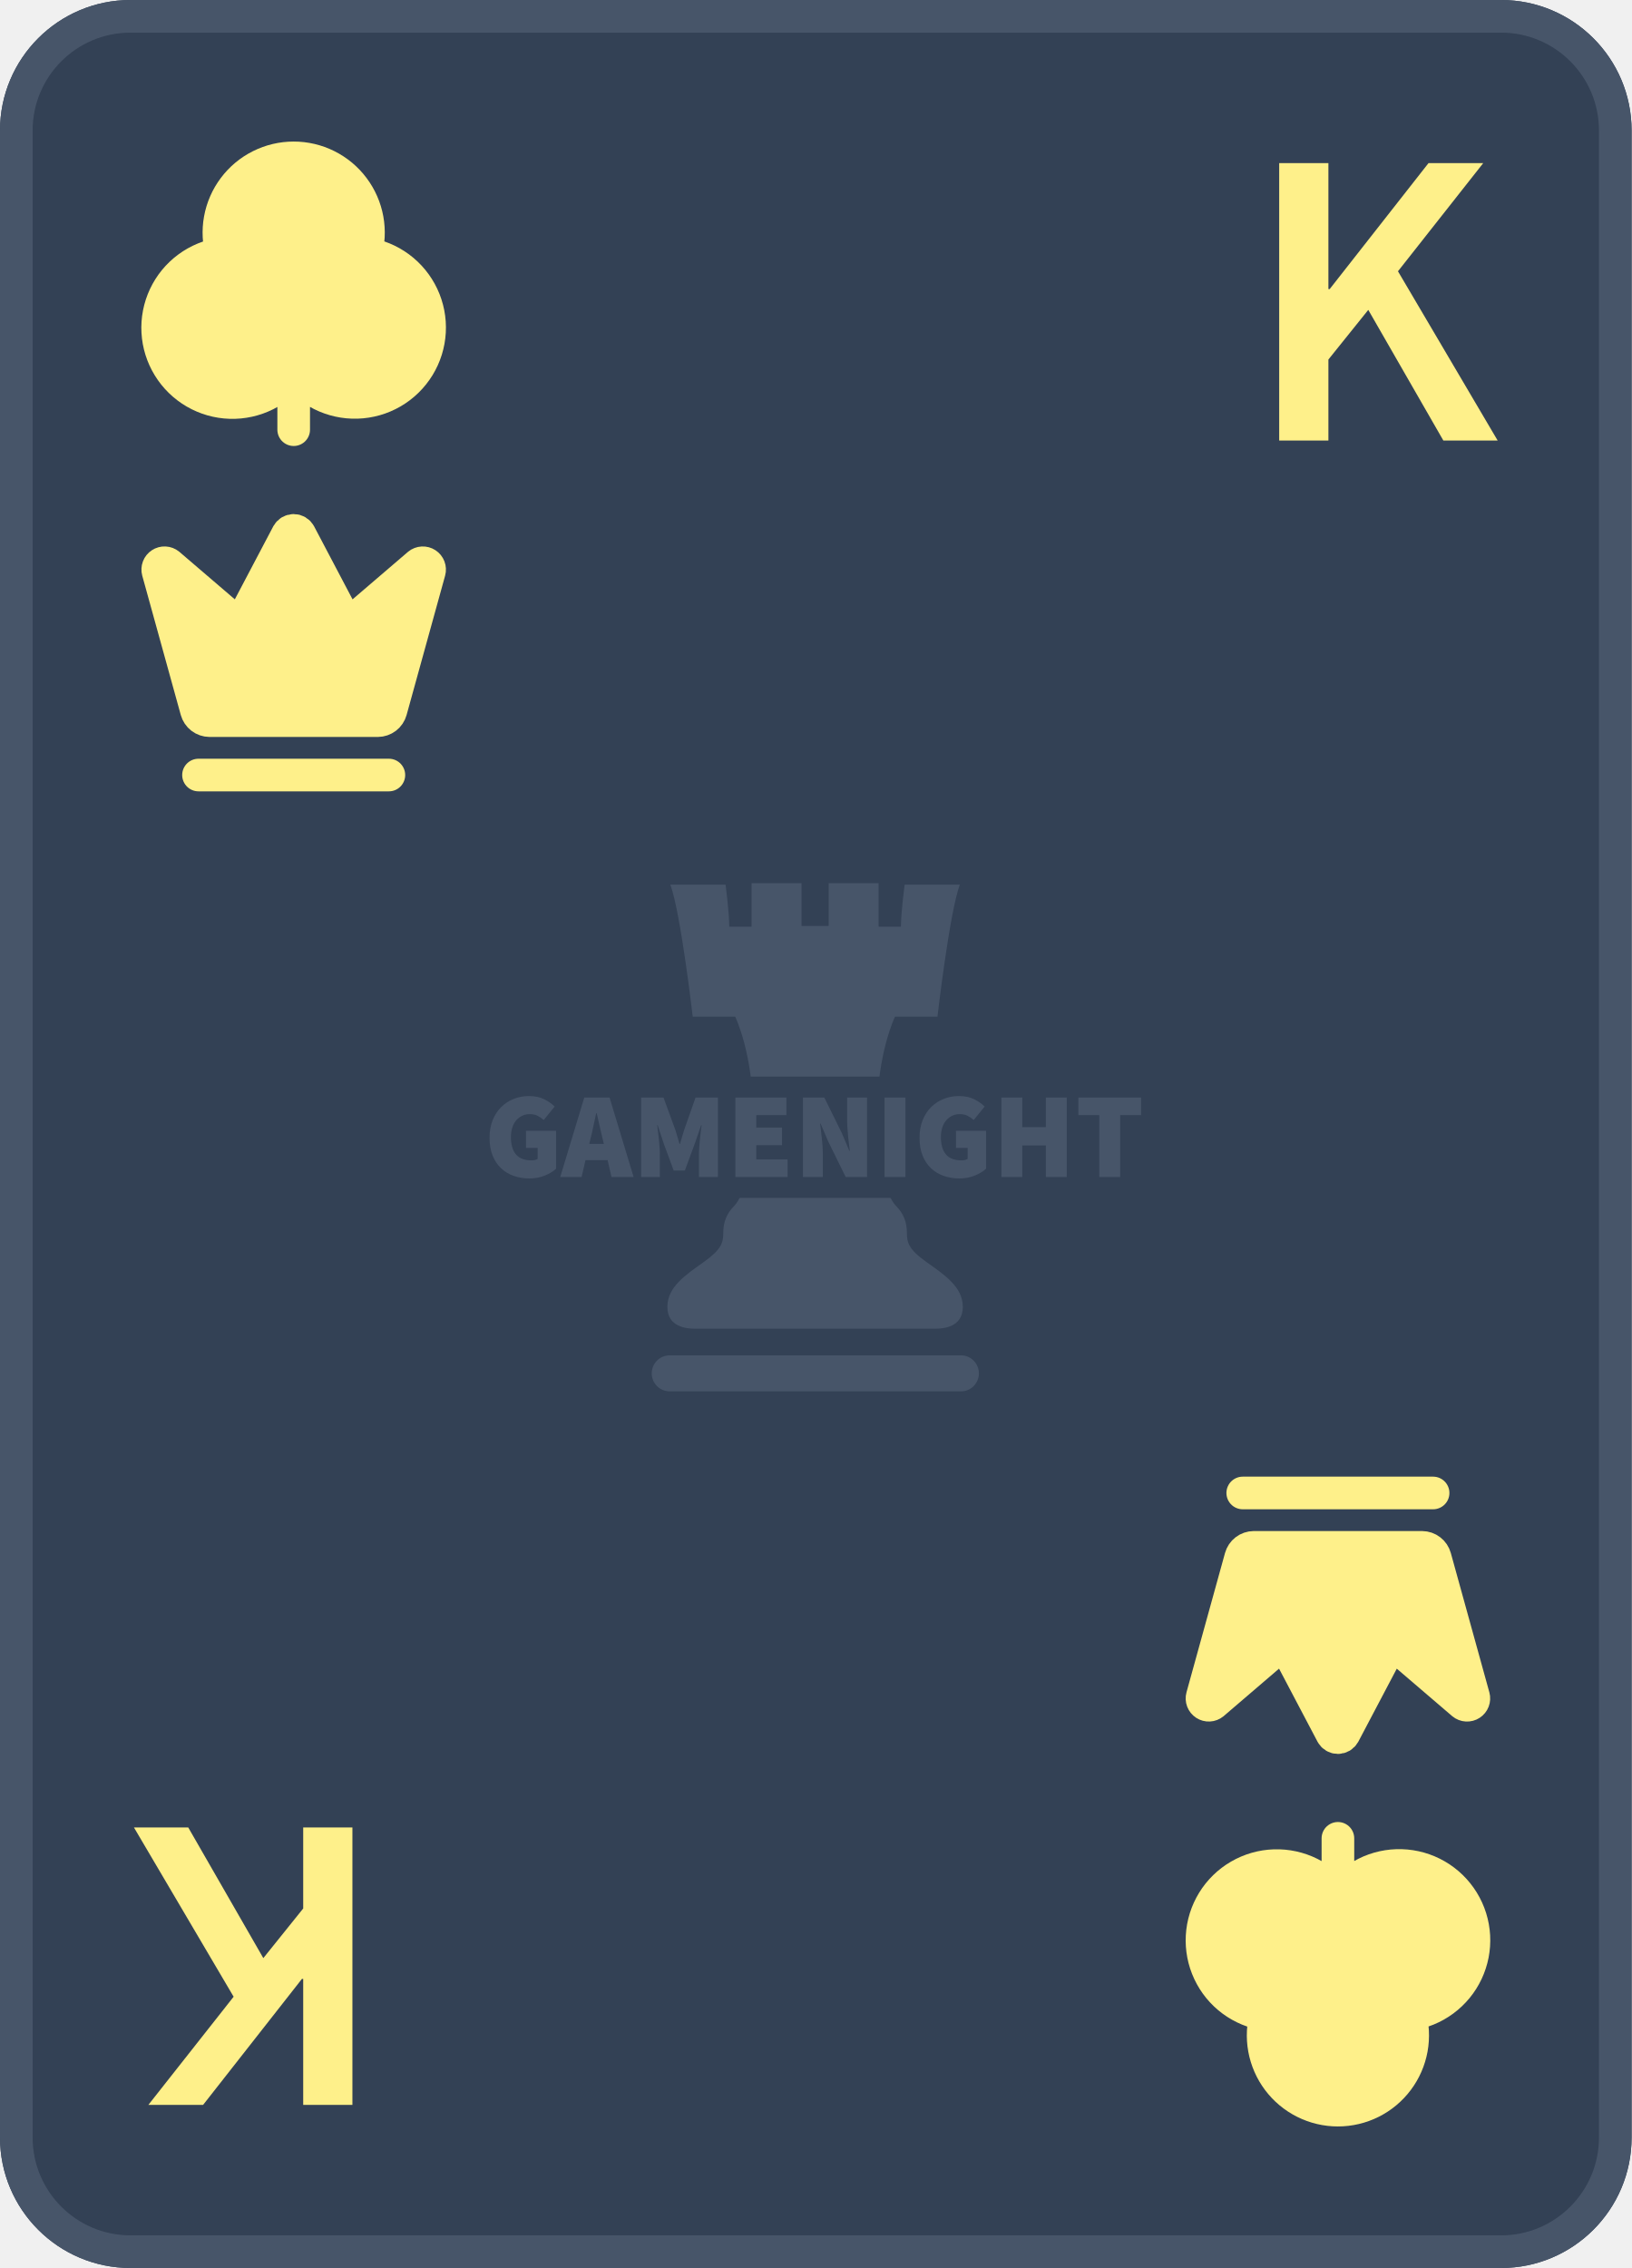
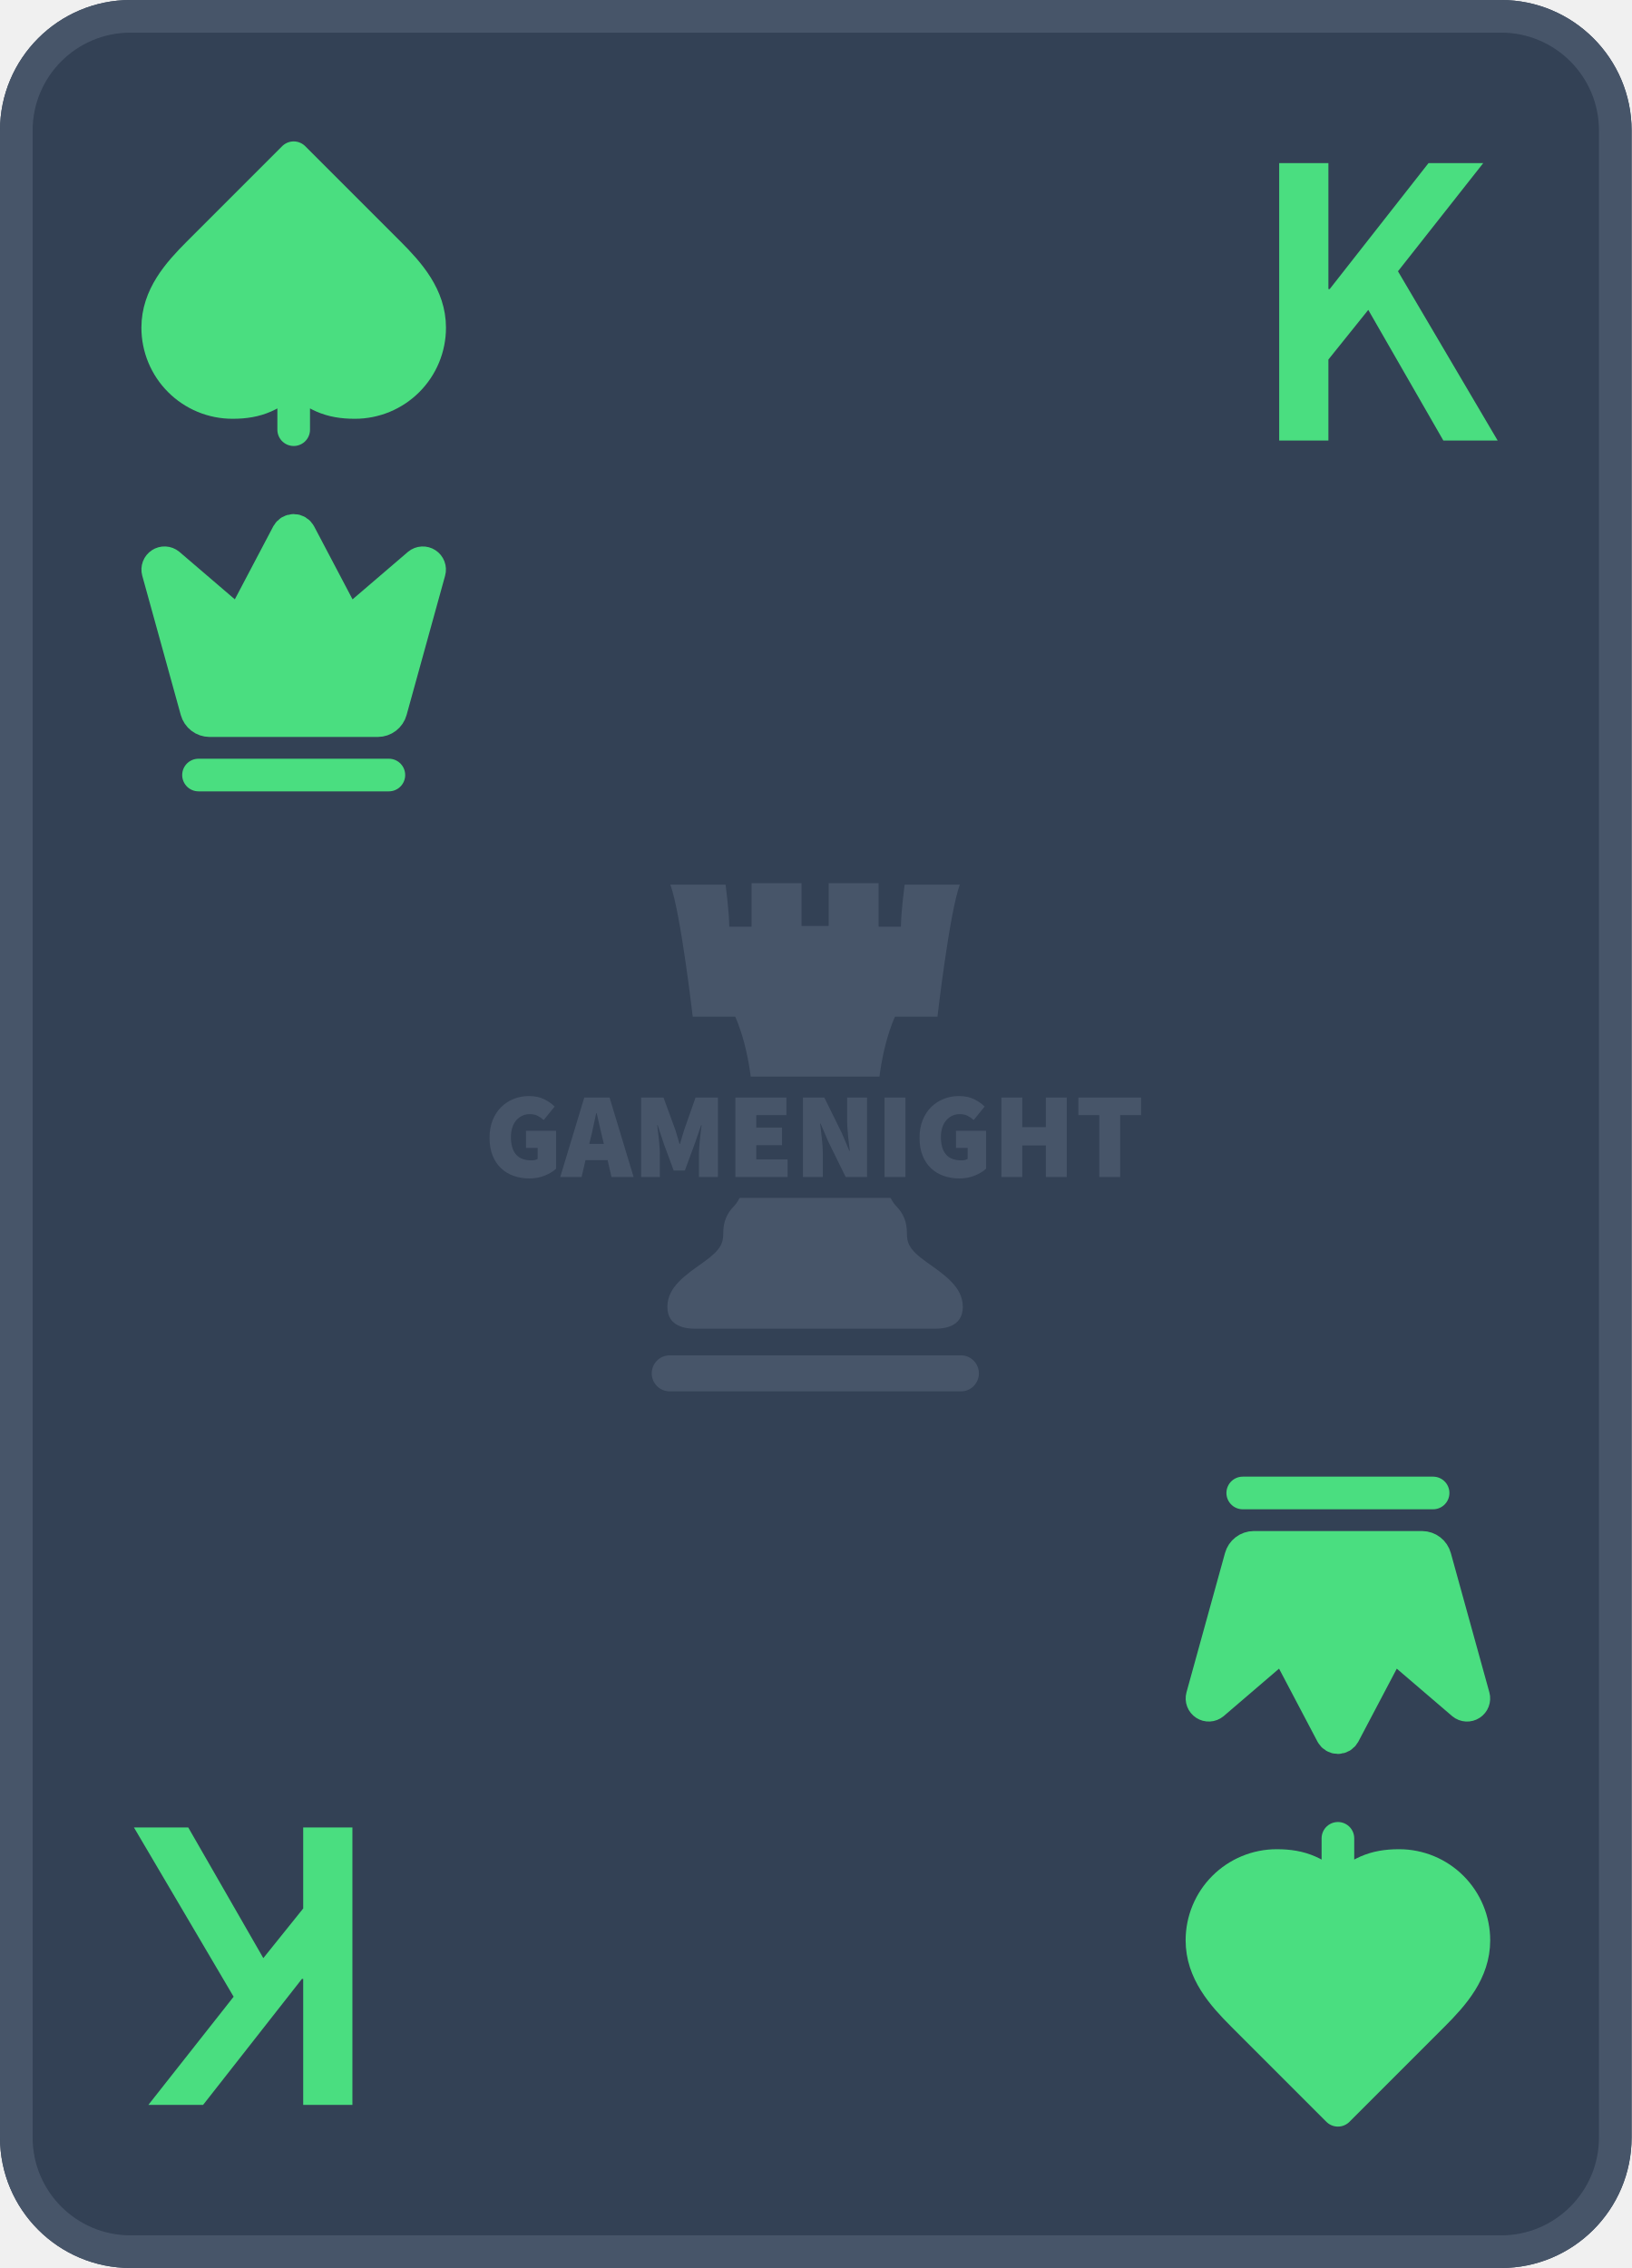
<svg xmlns="http://www.w3.org/2000/svg" width="200" height="278" viewBox="0 0 200 278" fill="none">
-   <g clip-path="url(#clip0_139_7796)">
+   <g clip-path="url(#clip0_139_8372)">
    <rect width="200" height="278" rx="16" fill="#334155" />
-     <path d="M156.802 54V19.992H162.834V35.436H162.99L175.106 19.992H181.814L171.362 33.252L183.582 54H176.926L167.722 37.984L162.834 44.068V54H156.802Z" fill="#FEF08A" />
-     <path d="M27.2 31.083C26.802 29.717 26.727 28.277 26.981 26.877C27.236 25.477 27.813 24.155 28.667 23.017C29.52 21.878 30.628 20.954 31.901 20.318C33.173 19.681 34.577 19.35 36 19.35C37.423 19.35 38.827 19.681 40.099 20.318C41.372 20.954 42.48 21.878 43.333 23.017C44.187 24.155 44.764 25.477 45.019 26.877C45.273 28.277 45.199 29.717 44.8 31.083C46.303 31.299 47.73 31.886 48.95 32.789C50.171 33.693 51.148 34.886 51.793 36.261C52.439 37.636 52.733 39.149 52.648 40.666C52.564 42.182 52.104 43.654 51.31 44.949C50.516 46.243 49.413 47.321 48.099 48.084C46.786 48.846 45.304 49.271 43.786 49.319C42.268 49.367 40.761 49.037 39.402 48.359C38.043 47.681 36.874 46.675 36 45.433C35.128 46.679 33.96 47.688 32.601 48.369C31.242 49.051 29.735 49.384 28.215 49.338C26.695 49.292 25.211 48.869 23.896 48.107C22.58 47.344 21.475 46.267 20.68 44.971C19.884 43.676 19.423 42.203 19.339 40.685C19.254 39.167 19.549 37.651 20.195 36.276C20.842 34.9 21.821 33.706 23.044 32.803C24.267 31.899 25.695 31.314 27.2 31.1V31.083Z" fill="#FEF08A" />
-     <path d="M36 45.433V52.667V45.433Z" fill="#FEF08A" />
-     <path d="M36 45.433C36.874 46.675 38.043 47.681 39.402 48.359C40.761 49.037 42.268 49.367 43.786 49.319C45.304 49.271 46.786 48.846 48.099 48.084C49.413 47.321 50.516 46.243 51.31 44.949C52.104 43.654 52.564 42.182 52.648 40.666C52.733 39.149 52.439 37.636 51.793 36.261C51.148 34.886 50.171 33.693 48.95 32.789C47.73 31.886 46.303 31.299 44.8 31.083C45.199 29.717 45.273 28.277 45.019 26.877C44.764 25.477 44.187 24.155 43.333 23.017C42.48 21.878 41.372 20.954 40.099 20.318C38.827 19.681 37.423 19.35 36 19.35C34.577 19.35 33.173 19.681 31.901 20.318C30.628 20.954 29.52 21.878 28.667 23.017C27.813 24.155 27.236 25.477 26.981 26.877C26.727 28.277 26.802 29.717 27.2 31.083V31.1C25.695 31.314 24.267 31.899 23.044 32.803C21.821 33.706 20.842 34.9 20.195 36.276C19.549 37.651 19.254 39.167 19.339 40.685C19.423 42.203 19.884 43.676 20.68 44.971C21.475 46.267 22.58 47.344 23.896 48.107C25.211 48.869 26.695 49.292 28.215 49.338C29.735 49.384 31.242 49.051 32.601 48.369C33.96 47.688 35.128 46.679 36 45.433ZM36 45.433V52.667" stroke="#FEF08A" stroke-width="4" stroke-linecap="round" stroke-linejoin="round" />
-     <path d="M36.73 65.443C36.658 65.313 36.552 65.204 36.424 65.128C36.296 65.052 36.149 65.012 36 65.012C35.851 65.012 35.704 65.052 35.576 65.128C35.448 65.204 35.342 65.313 35.27 65.443L30.35 74.783C30.233 75 30.069 75.187 29.87 75.333C29.672 75.478 29.444 75.578 29.202 75.625C28.961 75.672 28.712 75.664 28.473 75.604C28.235 75.543 28.013 75.43 27.823 75.273L20.695 69.167C20.558 69.055 20.39 68.99 20.213 68.981C20.037 68.972 19.863 69.018 19.715 69.115C19.567 69.211 19.453 69.351 19.391 69.516C19.328 69.681 19.319 69.862 19.365 70.032L24.088 87.108C24.185 87.458 24.392 87.766 24.68 87.987C24.968 88.208 25.319 88.329 25.682 88.332H46.317C46.679 88.329 47.032 88.208 47.319 87.988C47.607 87.767 47.815 87.458 47.912 87.108L52.633 70.033C52.68 69.863 52.671 69.683 52.608 69.518C52.545 69.353 52.431 69.212 52.283 69.116C52.136 69.02 51.961 68.973 51.785 68.983C51.609 68.992 51.44 69.057 51.303 69.168L44.177 75.275C43.987 75.432 43.765 75.545 43.526 75.605C43.288 75.666 43.039 75.673 42.798 75.626C42.556 75.58 42.328 75.48 42.13 75.334C41.931 75.189 41.767 75.001 41.65 74.785L36.73 65.443Z" fill="#FEF08A" />
-     <path d="M47.667 95H24.333H47.667Z" fill="#FEF08A" />
-     <path d="M47.667 95H24.333M36.73 65.443C36.658 65.313 36.552 65.204 36.424 65.128C36.296 65.052 36.149 65.012 36 65.012C35.851 65.012 35.704 65.052 35.576 65.128C35.448 65.204 35.342 65.313 35.27 65.443L30.35 74.783C30.233 75 30.069 75.187 29.87 75.333C29.672 75.478 29.444 75.578 29.202 75.625C28.961 75.672 28.712 75.664 28.473 75.604C28.235 75.543 28.013 75.43 27.823 75.273L20.695 69.167C20.558 69.055 20.39 68.99 20.213 68.981C20.037 68.972 19.863 69.018 19.715 69.115C19.567 69.211 19.453 69.351 19.391 69.516C19.328 69.681 19.319 69.862 19.365 70.032L24.088 87.108C24.185 87.458 24.392 87.766 24.68 87.987C24.968 88.208 25.319 88.329 25.682 88.332H46.317C46.679 88.329 47.032 88.208 47.319 87.988C47.607 87.767 47.815 87.458 47.912 87.108L52.633 70.033C52.68 69.863 52.671 69.683 52.608 69.518C52.545 69.353 52.431 69.212 52.283 69.116C52.136 69.02 51.961 68.973 51.785 68.983C51.609 68.992 51.44 69.057 51.303 69.168L44.177 75.275C43.987 75.432 43.765 75.545 43.526 75.605C43.288 75.666 43.039 75.673 42.798 75.626C42.556 75.58 42.328 75.48 42.13 75.334C41.931 75.189 41.767 75.001 41.65 74.785L36.73 65.443Z" stroke="#FEF08A" stroke-width="4" stroke-linecap="round" stroke-linejoin="round" />
-     <path d="M43.198 224V258.008H37.166V242.564H37.01L24.894 258.008H18.186L28.638 244.748L16.418 224H23.074L32.278 240.016L37.166 233.932V224H43.198Z" fill="#FEF08A" />
-     <path d="M172.8 246.917C173.198 248.283 173.273 249.723 173.019 251.123C172.764 252.523 172.187 253.845 171.333 254.983C170.479 256.122 169.372 257.046 168.099 257.682C166.827 258.319 165.423 258.65 164 258.65C162.577 258.65 161.173 258.319 159.901 257.682C158.628 257.046 157.521 256.122 156.667 254.983C155.813 253.845 155.236 252.523 154.981 251.123C154.727 249.723 154.802 248.283 155.2 246.917C153.697 246.701 152.271 246.114 151.05 245.211C149.829 244.307 148.852 243.114 148.207 241.739C147.561 240.364 147.267 238.851 147.352 237.334C147.436 235.818 147.896 234.346 148.69 233.051C149.484 231.756 150.587 230.679 151.901 229.917C153.214 229.154 154.696 228.729 156.214 228.681C157.732 228.633 159.239 228.963 160.598 229.641C161.957 230.319 163.126 231.325 164 232.567C164.872 231.321 166.04 230.312 167.399 229.631C168.758 228.949 170.265 228.616 171.785 228.662C173.305 228.708 174.789 229.131 176.104 229.893C177.42 230.656 178.525 231.733 179.321 233.029C180.116 234.324 180.577 235.797 180.661 237.315C180.746 238.833 180.451 240.349 179.805 241.724C179.158 243.1 178.179 244.294 176.956 245.197C175.733 246.101 174.305 246.686 172.8 246.9V246.917Z" fill="#FEF08A" />
-     <path d="M164 232.567V225.333V232.567Z" fill="#FEF08A" />
-     <path d="M164 232.567C163.126 231.325 161.957 230.319 160.598 229.641C159.239 228.963 157.732 228.633 156.214 228.681C154.696 228.729 153.214 229.154 151.901 229.917C150.587 230.679 149.484 231.756 148.69 233.051C147.896 234.346 147.436 235.818 147.352 237.334C147.267 238.851 147.561 240.364 148.207 241.739C148.852 243.114 149.829 244.307 151.05 245.211C152.271 246.114 153.697 246.701 155.2 246.917C154.802 248.283 154.727 249.723 154.981 251.123C155.236 252.523 155.813 253.845 156.667 254.983C157.521 256.122 158.628 257.046 159.901 257.682C161.173 258.319 162.577 258.65 164 258.65C165.423 258.65 166.827 258.319 168.099 257.682C169.372 257.046 170.479 256.122 171.333 254.983C172.187 253.845 172.764 252.523 173.019 251.123C173.273 249.723 173.198 248.283 172.8 246.917V246.9C174.305 246.686 175.733 246.101 176.956 245.197C178.179 244.294 179.158 243.1 179.805 241.724C180.451 240.349 180.746 238.833 180.661 237.315C180.577 235.797 180.116 234.324 179.321 233.029C178.525 231.733 177.42 230.656 176.104 229.893C174.789 229.131 173.305 228.708 171.785 228.662C170.265 228.616 168.758 228.949 167.399 229.631C166.04 230.312 164.872 231.321 164 232.567ZM164 232.567V225.333" stroke="#FEF08A" stroke-width="4" stroke-linecap="round" stroke-linejoin="round" />
-     <path d="M163.27 212.557C163.342 212.687 163.448 212.796 163.576 212.872C163.704 212.948 163.851 212.988 164 212.988C164.149 212.988 164.296 212.948 164.424 212.872C164.552 212.796 164.658 212.687 164.73 212.557L169.65 203.217C169.767 203 169.931 202.813 170.13 202.667C170.328 202.522 170.556 202.422 170.798 202.375C171.039 202.328 171.288 202.336 171.527 202.396C171.765 202.457 171.987 202.57 172.177 202.727L179.305 208.833C179.442 208.945 179.61 209.01 179.787 209.019C179.963 209.028 180.137 208.982 180.285 208.885C180.433 208.789 180.547 208.649 180.609 208.484C180.672 208.319 180.681 208.139 180.635 207.968L175.912 190.892C175.815 190.542 175.608 190.234 175.32 190.013C175.033 189.792 174.681 189.671 174.318 189.668H153.683C153.321 189.671 152.969 189.792 152.681 190.012C152.393 190.233 152.185 190.542 152.088 190.892L147.367 207.967C147.32 208.137 147.329 208.317 147.392 208.482C147.455 208.647 147.569 208.788 147.717 208.884C147.864 208.98 148.039 209.027 148.215 209.017C148.391 209.008 148.56 208.943 148.697 208.832L155.823 202.725C156.013 202.568 156.235 202.455 156.473 202.395C156.712 202.334 156.961 202.327 157.202 202.374C157.444 202.42 157.672 202.52 157.871 202.666C158.069 202.811 158.233 202.999 158.35 203.215L163.27 212.557Z" fill="#FEF08A" />
-     <path d="M152.333 183H175.667H152.333Z" fill="#FEF08A" />
-     <path d="M152.333 183H175.667M163.27 212.557C163.342 212.687 163.448 212.796 163.576 212.872C163.704 212.948 163.851 212.988 164 212.988C164.149 212.988 164.296 212.948 164.424 212.872C164.552 212.796 164.658 212.687 164.73 212.557L169.65 203.217C169.767 203 169.931 202.813 170.13 202.667C170.328 202.522 170.556 202.422 170.798 202.375C171.039 202.328 171.288 202.336 171.527 202.396C171.765 202.457 171.987 202.57 172.177 202.727L179.305 208.833C179.442 208.945 179.61 209.01 179.787 209.019C179.963 209.028 180.137 208.982 180.285 208.885C180.433 208.789 180.547 208.649 180.609 208.484C180.672 208.319 180.681 208.139 180.635 207.968L175.912 190.892C175.815 190.542 175.608 190.234 175.32 190.013C175.033 189.792 174.681 189.671 174.318 189.668H153.683C153.321 189.671 152.969 189.792 152.681 190.012C152.393 190.233 152.185 190.542 152.088 190.892L147.367 207.967C147.32 208.137 147.329 208.317 147.392 208.482C147.455 208.647 147.569 208.788 147.717 208.884C147.864 208.98 148.039 209.027 148.215 209.017C148.391 209.008 148.56 208.943 148.697 208.832L155.823 202.725C156.013 202.568 156.235 202.455 156.473 202.395C156.712 202.334 156.961 202.327 157.202 202.374C157.444 202.42 157.672 202.52 157.871 202.666C158.069 202.811 158.233 202.999 158.35 203.215L163.27 212.557Z" stroke="#FEF08A" stroke-width="4" stroke-linecap="round" stroke-linejoin="round" />
-     <g clip-path="url(#clip1_139_7796)">
-       <g clip-path="url(#clip2_139_7796)">
-         <g clip-path="url(#clip3_139_7796)">
-           <g clip-path="url(#clip4_139_7796)">
-             <g clip-path="url(#clip5_139_7796)">
-               <g clip-path="url(#clip6_139_7796)">
-                 <g clip-path="url(#clip7_139_7796)">
-                   <g clip-path="url(#clip8_139_7796)">
-                     <g clip-path="url(#clip9_139_7796)">
-                       <g clip-path="url(#clip10_139_7796)">
-                         <g clip-path="url(#clip11_139_7796)">
-                           <path d="M64.891 144.448C64.216 144.448 63.581 144.345 62.986 144.14C62.39 143.936 61.872 143.626 61.431 143.211C60.988 142.797 60.641 142.278 60.389 141.655C60.135 141.03 60.008 140.302 60.008 139.473C60.008 138.654 60.137 137.927 60.395 137.291C60.653 136.658 61.003 136.124 61.446 135.688C61.887 135.254 62.4 134.923 62.986 134.693C63.571 134.463 64.187 134.348 64.832 134.348C65.547 134.348 66.165 134.475 66.687 134.729C67.207 134.985 67.641 135.287 67.989 135.637L66.648 137.285C66.41 137.076 66.16 136.903 65.898 136.767C65.634 136.633 65.308 136.566 64.921 136.566C64.594 136.566 64.291 136.631 64.013 136.761C63.735 136.891 63.492 137.076 63.283 137.315C63.075 137.555 62.914 137.85 62.801 138.2C62.686 138.549 62.628 138.944 62.628 139.383C62.628 140.302 62.832 141.007 63.239 141.496C63.646 141.986 64.286 142.231 65.159 142.231C65.298 142.231 65.435 142.216 65.57 142.186C65.703 142.156 65.815 142.111 65.904 142.051V140.702H64.475V138.604H68.167V143.25C67.82 143.579 67.358 143.861 66.782 144.095C66.207 144.33 65.576 144.448 64.891 144.448ZM72.396 139.533L72.232 140.208H74.019L73.855 139.533C73.736 139.064 73.617 138.554 73.498 138.005C73.379 137.455 73.26 136.936 73.14 136.446H73.081C72.972 136.946 72.859 137.467 72.744 138.011C72.631 138.556 72.515 139.064 72.396 139.533ZM71.294 144.268H68.673L71.622 134.528H74.719L77.667 144.268H74.957L74.481 142.201H71.77L71.294 144.268ZM80.883 144.268H78.587V134.528H81.33L82.789 138.514C82.878 138.784 82.963 139.064 83.042 139.353C83.122 139.643 83.206 139.933 83.295 140.223H83.352C83.443 139.933 83.529 139.643 83.608 139.353C83.686 139.064 83.77 138.784 83.861 138.514L85.261 134.528H88.001V144.268H85.678V141.391C85.678 141.142 85.69 140.867 85.713 140.567C85.739 140.267 85.767 139.96 85.797 139.644C85.827 139.33 85.861 139.024 85.901 138.724C85.939 138.424 85.974 138.155 86.005 137.915H85.946L85.139 140.253L83.948 143.474H82.581L81.389 140.253L80.615 137.915H80.556C80.583 138.155 80.618 138.424 80.66 138.724C80.7 139.024 80.734 139.33 80.764 139.644C80.794 139.96 80.821 140.267 80.844 140.567C80.87 140.867 80.883 141.142 80.883 141.391V144.268ZM96.544 144.268H90.142V134.528H96.395V136.686H92.703V138.215H95.859V140.372H92.703V142.111H96.544V144.268ZM100.862 144.268H98.421V134.528H101.041L103.185 138.874L104.108 141.062H104.168C104.138 140.802 104.104 140.517 104.064 140.208C104.024 139.898 103.989 139.58 103.96 139.254C103.93 138.931 103.903 138.606 103.879 138.28C103.853 137.957 103.84 137.645 103.84 137.345V134.528H106.282V144.268H103.662L101.518 139.908L100.594 137.735H100.535C100.594 138.294 100.664 138.904 100.743 139.563C100.823 140.223 100.862 140.852 100.862 141.451V144.268ZM110.988 144.268H108.427V134.528H110.988V144.268ZM117.599 144.448C116.924 144.448 116.288 144.345 115.693 144.14C115.097 143.936 114.578 143.626 114.135 143.211C113.695 142.797 113.347 142.278 113.093 141.655C112.841 141.03 112.715 140.302 112.715 139.473C112.715 138.654 112.844 137.927 113.102 137.291C113.36 136.658 113.709 136.124 114.15 135.688C114.593 135.254 115.107 134.923 115.693 134.693C116.278 134.463 116.894 134.348 117.539 134.348C118.254 134.348 118.871 134.475 119.391 134.729C119.914 134.985 120.348 135.287 120.696 135.637L119.356 137.285C119.118 137.076 118.866 136.903 118.602 136.767C118.34 136.633 118.016 136.566 117.629 136.566C117.301 136.566 116.998 136.631 116.72 136.761C116.442 136.891 116.199 137.076 115.991 137.315C115.782 137.555 115.62 137.85 115.505 138.2C115.392 138.549 115.335 138.944 115.335 139.383C115.335 140.302 115.539 141.007 115.946 141.496C116.353 141.986 116.993 142.231 117.867 142.231C118.006 142.231 118.142 142.216 118.275 142.186C118.41 142.156 118.522 142.111 118.611 142.051V140.702H117.182V138.604H120.875V143.25C120.527 143.579 120.065 143.861 119.49 144.095C118.914 144.33 118.284 144.448 117.599 144.448ZM125.309 144.268H122.748V134.528H125.309V138.155H128.197V134.528H130.758V144.268H128.197V140.402H125.309V144.268ZM137.31 144.268H134.749V136.686H132.188V134.528H139.871V136.686H137.31V144.268Z" fill="#475569" />
+     <path d="M156.802 54V19.992H162.834V35.436H162.99L175.106 19.992H181.814L171.362 33.252L183.582 54H176.926L167.722 37.984L162.834 44.068V54H156.802Z" fill="#4ADE80" />
+     <path d="M47.667 31C50.167 33.5 52.667 36.333 52.667 40.167C52.667 41.37 52.43 42.562 51.969 43.675C51.508 44.787 50.833 45.797 49.982 46.648C48.263 48.368 45.931 49.333 43.5 49.333C40.5 49.333 38.5 48.5 36 46C33.5 48.5 31.5 49.333 28.5 49.333C27.296 49.333 26.104 49.096 24.992 48.636C23.88 48.175 22.869 47.5 22.018 46.648C21.167 45.797 20.492 44.787 20.031 43.675C19.57 42.562 19.333 41.37 19.333 40.167C19.333 36.333 21.833 33.5 24.333 31L36 19.333L47.667 31Z" fill="#4ADE80" />
+     <path d="M36 46V52.667V46Z" fill="#4ADE80" />
+     <path d="M36 46C38.5 48.5 40.5 49.333 43.5 49.333C45.931 49.333 48.263 48.368 49.982 46.648C50.833 45.797 51.508 44.787 51.969 43.675C52.43 42.562 52.667 41.37 52.667 40.167C52.667 36.333 50.167 33.5 47.667 31L36 19.333L24.333 31C21.833 33.5 19.333 36.333 19.333 40.167C19.333 41.37 19.57 42.562 20.031 43.675C20.492 44.787 21.167 45.797 22.018 46.648C22.869 47.5 23.88 48.175 24.992 48.636C26.104 49.096 27.296 49.333 28.5 49.333C31.5 49.333 33.5 48.5 36 46ZM36 46V52.667" stroke="#4ADE80" stroke-width="4" stroke-linecap="round" stroke-linejoin="round" />
+     <path d="M36.73 65.443C36.658 65.313 36.552 65.204 36.424 65.128C36.296 65.052 36.149 65.012 36 65.012C35.851 65.012 35.704 65.052 35.576 65.128C35.448 65.204 35.342 65.313 35.27 65.443L30.35 74.783C30.233 75 30.069 75.187 29.87 75.333C29.672 75.478 29.444 75.578 29.202 75.625C28.961 75.672 28.712 75.664 28.473 75.604C28.235 75.543 28.013 75.43 27.823 75.273L20.695 69.167C20.558 69.055 20.39 68.99 20.213 68.981C20.037 68.972 19.863 69.018 19.715 69.115C19.567 69.211 19.453 69.351 19.391 69.516C19.328 69.681 19.319 69.862 19.365 70.032L24.088 87.108C24.185 87.458 24.392 87.766 24.68 87.987C24.968 88.208 25.319 88.329 25.682 88.332H46.317C46.679 88.329 47.032 88.208 47.319 87.987C47.607 87.767 47.815 87.458 47.912 87.108L52.633 70.033C52.68 69.863 52.671 69.683 52.608 69.518C52.545 69.353 52.431 69.212 52.283 69.116C52.136 69.02 51.961 68.973 51.785 68.983C51.609 68.992 51.44 69.057 51.303 69.168L44.177 75.275C43.987 75.432 43.765 75.544 43.526 75.605C43.288 75.666 43.039 75.673 42.798 75.626C42.556 75.58 42.328 75.48 42.13 75.334C41.931 75.189 41.767 75.001 41.65 74.785L36.73 65.443Z" fill="#4ADE80" />
+     <path d="M47.667 95H24.333H47.667Z" fill="#4ADE80" />
+     <path d="M47.667 95H24.333M36.73 65.443C36.658 65.313 36.552 65.204 36.424 65.128C36.296 65.052 36.149 65.012 36 65.012C35.851 65.012 35.704 65.052 35.576 65.128C35.448 65.204 35.342 65.313 35.27 65.443L30.35 74.783C30.233 75 30.069 75.187 29.87 75.333C29.672 75.478 29.444 75.578 29.202 75.625C28.961 75.672 28.712 75.664 28.473 75.604C28.235 75.543 28.013 75.43 27.823 75.273L20.695 69.167C20.558 69.055 20.39 68.99 20.213 68.981C20.037 68.972 19.863 69.018 19.715 69.115C19.567 69.211 19.453 69.351 19.391 69.516C19.328 69.681 19.319 69.862 19.365 70.032L24.088 87.108C24.185 87.458 24.392 87.766 24.68 87.987C24.968 88.208 25.319 88.329 25.682 88.332H46.317C46.679 88.329 47.032 88.208 47.319 87.987C47.607 87.767 47.815 87.458 47.912 87.108L52.633 70.033C52.68 69.863 52.671 69.683 52.608 69.518C52.545 69.353 52.431 69.212 52.283 69.116C52.136 69.02 51.961 68.973 51.785 68.983C51.609 68.992 51.44 69.057 51.303 69.168L44.177 75.275C43.987 75.432 43.765 75.544 43.526 75.605C43.288 75.666 43.039 75.673 42.798 75.626C42.556 75.58 42.328 75.48 42.13 75.334C41.931 75.189 41.767 75.001 41.65 74.785L36.73 65.443Z" stroke="#4ADE80" stroke-width="4" stroke-linecap="round" stroke-linejoin="round" />
+     <path d="M43.198 224V258.008H37.166V242.564H37.01L24.894 258.008H18.186L28.638 244.748L16.418 224H23.074L32.278 240.016L37.166 233.932V224H43.198Z" fill="#4ADE80" />
+     <path d="M152.333 247C149.833 244.5 147.333 241.667 147.333 237.833C147.333 236.63 147.57 235.438 148.031 234.325C148.492 233.213 149.167 232.203 150.018 231.352C151.737 229.632 154.069 228.667 156.5 228.667C159.5 228.667 161.5 229.5 164 232C166.5 229.5 168.5 228.667 171.5 228.667C172.704 228.667 173.896 228.904 175.008 229.364C176.12 229.825 177.131 230.5 177.982 231.352C178.833 232.203 179.508 233.213 179.969 234.325C180.43 235.438 180.667 236.63 180.667 237.833C180.667 241.667 178.167 244.5 175.667 247L164 258.667L152.333 247Z" fill="#4ADE80" />
+     <path d="M164 232V225.333V232Z" fill="#4ADE80" />
+     <path d="M164 232C161.5 229.5 159.5 228.667 156.5 228.667C154.069 228.667 151.737 229.632 150.018 231.352C149.167 232.203 148.492 233.213 148.031 234.325C147.57 235.438 147.333 236.63 147.333 237.833C147.333 241.667 149.833 244.5 152.333 247L164 258.667L175.667 247C178.167 244.5 180.667 241.667 180.667 237.833C180.667 236.63 180.43 235.438 179.969 234.325C179.508 233.213 178.833 232.203 177.982 231.352C177.131 230.5 176.12 229.825 175.008 229.364C173.896 228.904 172.704 228.667 171.5 228.667C168.5 228.667 166.5 229.5 164 232ZM164 232V225.333" stroke="#4ADE80" stroke-width="4" stroke-linecap="round" stroke-linejoin="round" />
+     <path d="M163.27 212.557C163.342 212.687 163.448 212.796 163.576 212.872C163.704 212.948 163.851 212.988 164 212.988C164.149 212.988 164.296 212.948 164.424 212.872C164.552 212.796 164.658 212.687 164.73 212.557L169.65 203.217C169.767 203 169.931 202.813 170.13 202.667C170.328 202.522 170.556 202.422 170.798 202.375C171.039 202.328 171.288 202.336 171.527 202.396C171.765 202.457 171.987 202.57 172.177 202.727L179.305 208.833C179.442 208.945 179.61 209.01 179.787 209.019C179.963 209.028 180.137 208.982 180.285 208.885C180.433 208.789 180.547 208.649 180.609 208.484C180.672 208.319 180.681 208.139 180.635 207.968L175.912 190.892C175.815 190.542 175.608 190.234 175.32 190.013C175.033 189.792 174.681 189.671 174.318 189.668H153.683C153.321 189.671 152.969 189.792 152.681 190.013C152.393 190.233 152.185 190.542 152.088 190.892L147.367 207.967C147.32 208.137 147.329 208.317 147.392 208.482C147.455 208.647 147.569 208.788 147.717 208.884C147.864 208.98 148.039 209.027 148.215 209.017C148.391 209.008 148.56 208.943 148.697 208.832L155.823 202.725C156.013 202.568 156.235 202.455 156.473 202.395C156.712 202.334 156.961 202.327 157.202 202.374C157.444 202.42 157.672 202.52 157.871 202.666C158.069 202.811 158.233 202.999 158.35 203.215L163.27 212.557Z" fill="#4ADE80" />
+     <path d="M152.333 183H175.667H152.333Z" fill="#4ADE80" />
+     <path d="M152.333 183H175.667M163.27 212.557C163.342 212.687 163.448 212.796 163.576 212.872C163.704 212.948 163.851 212.988 164 212.988C164.149 212.988 164.296 212.948 164.424 212.872C164.552 212.796 164.658 212.687 164.73 212.557L169.65 203.217C169.767 203 169.931 202.813 170.13 202.667C170.328 202.522 170.556 202.422 170.798 202.375C171.039 202.328 171.288 202.336 171.527 202.396C171.765 202.457 171.987 202.57 172.177 202.727L179.305 208.833C179.442 208.945 179.61 209.01 179.787 209.019C179.963 209.028 180.137 208.982 180.285 208.885C180.433 208.789 180.547 208.649 180.609 208.484C180.672 208.319 180.681 208.139 180.635 207.968L175.912 190.892C175.815 190.542 175.608 190.234 175.32 190.013C175.033 189.792 174.681 189.671 174.318 189.668H153.683C153.321 189.671 152.969 189.792 152.681 190.013C152.393 190.233 152.185 190.542 152.088 190.892L147.367 207.967C147.32 208.137 147.329 208.317 147.392 208.482C147.455 208.647 147.569 208.788 147.717 208.884C147.864 208.98 148.039 209.027 148.215 209.017C148.391 209.008 148.56 208.943 148.697 208.832L155.823 202.725C156.013 202.568 156.235 202.455 156.473 202.395C156.712 202.334 156.961 202.327 157.202 202.374C157.444 202.42 157.672 202.52 157.871 202.666C158.069 202.811 158.233 202.999 158.35 203.215L163.27 212.557Z" stroke="#4ADE80" stroke-width="4" stroke-linecap="round" stroke-linejoin="round" />
+     <g clip-path="url(#clip1_139_8372)">
+       <g clip-path="url(#clip2_139_8372)">
+         <g clip-path="url(#clip3_139_8372)">
+           <g clip-path="url(#clip4_139_8372)">
+             <g clip-path="url(#clip5_139_8372)">
+               <g clip-path="url(#clip6_139_8372)">
+                 <g clip-path="url(#clip7_139_8372)">
+                   <g clip-path="url(#clip8_139_8372)">
+                     <g clip-path="url(#clip9_139_8372)">
+                       <g clip-path="url(#clip10_139_8372)">
+                         <g clip-path="url(#clip11_139_8372)">
+                           <path d="M64.891 144.448C64.216 144.448 63.581 144.345 62.986 144.14C62.39 143.936 61.872 143.626 61.431 143.211C60.988 142.797 60.641 142.279 60.389 141.655C60.135 141.03 60.008 140.303 60.008 139.473C60.008 138.654 60.137 137.927 60.395 137.292C60.653 136.658 61.003 136.124 61.446 135.688C61.887 135.255 62.4 134.923 62.986 134.693C63.571 134.463 64.187 134.348 64.832 134.348C65.547 134.348 66.165 134.475 66.687 134.729C67.207 134.985 67.641 135.288 67.989 135.637L66.648 137.286C66.41 137.076 66.16 136.903 65.898 136.767C65.634 136.633 65.308 136.566 64.921 136.566C64.594 136.566 64.291 136.631 64.013 136.761C63.735 136.891 63.492 137.076 63.283 137.315C63.075 137.555 62.914 137.85 62.801 138.2C62.686 138.549 62.628 138.944 62.628 139.383C62.628 140.303 62.832 141.007 63.239 141.496C63.646 141.986 64.286 142.231 65.159 142.231C65.298 142.231 65.435 142.216 65.57 142.186C65.703 142.156 65.815 142.111 65.904 142.051V140.702H64.475V138.604H68.167V143.25C67.82 143.579 67.358 143.861 66.782 144.095C66.207 144.33 65.576 144.448 64.891 144.448ZM72.396 139.533L72.232 140.208H74.019L73.855 139.533C73.736 139.064 73.617 138.554 73.498 138.005C73.379 137.455 73.26 136.936 73.14 136.446H73.081C72.972 136.946 72.859 137.467 72.744 138.011C72.631 138.556 72.515 139.064 72.396 139.533ZM71.294 144.269H68.673L71.622 134.528H74.719L77.667 144.269H74.957L74.481 142.201H71.77L71.294 144.269ZM80.883 144.269H78.587V134.528H81.33L82.789 138.514C82.878 138.784 82.963 139.064 83.042 139.353C83.122 139.643 83.206 139.933 83.295 140.223H83.352C83.443 139.933 83.529 139.643 83.608 139.353C83.686 139.064 83.77 138.784 83.861 138.514L85.261 134.528H88.001V144.269H85.678V141.391C85.678 141.142 85.69 140.867 85.713 140.567C85.739 140.268 85.767 139.96 85.797 139.644C85.827 139.33 85.861 139.024 85.901 138.724C85.939 138.424 85.974 138.155 86.005 137.915H85.946L85.139 140.253L83.948 143.474H82.581L81.389 140.253L80.615 137.915H80.556C80.583 138.155 80.618 138.424 80.66 138.724C80.7 139.024 80.734 139.33 80.764 139.644C80.794 139.96 80.821 140.268 80.844 140.567C80.87 140.867 80.883 141.142 80.883 141.391V144.269ZM96.544 144.269H90.142V134.528H96.395V136.686H92.703V138.215H95.859V140.372H92.703V142.111H96.544V144.269ZM100.862 144.269H98.421V134.528H101.041L103.185 138.874L104.108 141.062H104.168C104.138 140.802 104.104 140.517 104.064 140.208C104.024 139.898 103.989 139.58 103.96 139.255C103.93 138.931 103.903 138.606 103.879 138.281C103.853 137.957 103.84 137.645 103.84 137.345V134.528H106.282V144.269H103.662L101.518 139.908L100.594 137.735H100.535C100.594 138.295 100.664 138.904 100.743 139.563C100.823 140.223 100.862 140.852 100.862 141.451V144.269ZM110.988 144.269H108.427V134.528H110.988V144.269ZM117.599 144.448C116.924 144.448 116.288 144.345 115.693 144.14C115.097 143.936 114.578 143.626 114.135 143.211C113.695 142.797 113.347 142.279 113.093 141.655C112.841 141.03 112.715 140.303 112.715 139.473C112.715 138.654 112.844 137.927 113.102 137.292C113.36 136.658 113.709 136.124 114.15 135.688C114.593 135.255 115.107 134.923 115.693 134.693C116.278 134.463 116.894 134.348 117.539 134.348C118.254 134.348 118.871 134.475 119.391 134.729C119.914 134.985 120.348 135.288 120.696 135.637L119.356 137.286C119.118 137.076 118.866 136.903 118.602 136.767C118.34 136.633 118.016 136.566 117.629 136.566C117.301 136.566 116.998 136.631 116.72 136.761C116.442 136.891 116.199 137.076 115.991 137.315C115.782 137.555 115.62 137.85 115.505 138.2C115.392 138.549 115.335 138.944 115.335 139.383C115.335 140.303 115.539 141.007 115.946 141.496C116.353 141.986 116.993 142.231 117.867 142.231C118.006 142.231 118.142 142.216 118.275 142.186C118.41 142.156 118.522 142.111 118.611 142.051V140.702H117.182V138.604H120.875V143.25C120.527 143.579 120.065 143.861 119.49 144.095C118.914 144.33 118.284 144.448 117.599 144.448ZM125.309 144.269H122.748V134.528H125.309V138.155H128.197V134.528H130.758V144.269H128.197V140.402H125.309V144.269ZM137.31 144.269H134.749V136.686H132.188V134.528H139.871V136.686H137.31V144.269Z" fill="#475569" />
                        </g>
                      </g>
                    </g>
                  </g>
                </g>
              </g>
            </g>
-             <mask id="mask0_139_7796" style="mask-type:luminance" maskUnits="userSpaceOnUse" x="50" y="101" width="103" height="80">
+             <mask id="mask0_139_8372" style="mask-type:luminance" maskUnits="userSpaceOnUse" x="50" y="101" width="103" height="80">
              <path d="M153 101H50V181H153V101Z" fill="white" />
              <path d="M143.868 131.964H56.011V146.833H143.868V131.964Z" fill="black" />
            </mask>
-             <g mask="url(#mask0_139_7796)">
-               <g clip-path="url(#clip12_139_7796)">
+             <g mask="url(#mask0_139_8372)">
+               <g clip-path="url(#clip12_139_8372)">
                <path d="M113.541 154.678C111.348 153.115 111.167 152.288 111.167 151.096C111.167 149.905 110.801 148.797 109.888 147.878C108.979 146.96 107.513 144.016 107.513 136.569C107.513 129.121 109.707 124.619 109.707 124.619H114.914C114.914 124.619 116.373 111.93 117.652 108.437H110.894C110.894 108.437 110.438 111.748 110.438 113.587H107.697V108.254H101.577V113.496H98.249V108.254H92.127V113.587H89.389C89.389 111.748 88.936 108.438 88.936 108.438H82.172C83.453 111.931 84.913 124.62 84.913 124.62H90.12C90.12 124.62 92.314 129.123 92.314 136.569C92.314 144.016 90.852 146.96 89.939 147.879C89.026 148.798 88.658 149.905 88.658 151.097C88.658 152.288 88.477 153.116 86.282 154.679C84.094 156.242 81.807 157.714 81.807 160.196C81.807 162.678 84.185 162.866 85.189 162.866H114.639C115.642 162.866 118.021 162.678 118.021 160.196C118.021 157.714 115.732 156.242 113.541 154.678Z" fill="#475569" />
                <path d="M82.082 170.543C81.501 170.543 80.943 170.312 80.532 169.899C80.121 169.486 79.889 168.926 79.888 168.341C79.888 167.755 80.119 167.194 80.531 166.78C80.942 166.366 81.5 166.133 82.082 166.133H117.797C118.085 166.132 118.37 166.189 118.637 166.3C118.903 166.411 119.145 166.573 119.349 166.779C119.553 166.984 119.714 167.227 119.824 167.495C119.935 167.763 119.991 168.051 119.991 168.341C119.991 168.63 119.934 168.917 119.823 169.185C119.713 169.452 119.551 169.695 119.347 169.9C119.144 170.104 118.902 170.266 118.636 170.377C118.369 170.487 118.084 170.543 117.797 170.543H82.082Z" fill="#475569" />
              </g>
            </g>
          </g>
        </g>
      </g>
    </g>
  </g>
  <rect x="2" y="2" width="196" height="274" rx="14" stroke="#475569" stroke-width="4" />
  <defs>
-     <clipPath id="clip0_139_7796">
+     <clipPath id="clip0_139_8372">
      <rect width="200" height="278" rx="16" fill="white" />
    </clipPath>
-     <clipPath id="clip1_139_7796">
+     <clipPath id="clip1_139_8372">
      <rect width="100" height="63" fill="white" transform="translate(50 108)" />
    </clipPath>
-     <clipPath id="clip2_139_7796">
+     <clipPath id="clip2_139_8372">
      <rect width="100" height="63" fill="white" transform="translate(49.9394 107.898)" />
    </clipPath>
-     <clipPath id="clip3_139_7796">
+     <clipPath id="clip3_139_8372">
      <rect width="99.837" height="62.797" fill="white" transform="translate(50.0209 108)" />
    </clipPath>
-     <clipPath id="clip4_139_7796">
+     <clipPath id="clip4_139_8372">
      <rect width="99.837" height="62.797" fill="white" transform="translate(50.0209 108)" />
    </clipPath>
-     <clipPath id="clip5_139_7796">
+     <clipPath id="clip5_139_8372">
      <rect width="79.87" height="10.1" fill="white" transform="translate(60.0046 134.348)" />
    </clipPath>
-     <clipPath id="clip6_139_7796">
+     <clipPath id="clip6_139_8372">
      <rect width="79.87" height="10.1" fill="white" transform="translate(60.0046 134.348)" />
    </clipPath>
-     <clipPath id="clip7_139_7796">
+     <clipPath id="clip7_139_8372">
      <rect width="79.87" height="10.1" fill="white" transform="translate(60.0046 134.348)" />
    </clipPath>
-     <clipPath id="clip8_139_7796">
+     <clipPath id="clip8_139_8372">
      <rect width="79.87" height="10.1" fill="white" transform="translate(60.0046 134.348)" />
    </clipPath>
-     <clipPath id="clip9_139_7796">
+     <clipPath id="clip9_139_8372">
      <rect width="79.87" height="10.1" fill="white" transform="translate(60.0046 134.348)" />
    </clipPath>
-     <clipPath id="clip10_139_7796">
+     <clipPath id="clip10_139_8372">
      <rect width="79.87" height="10.1" fill="white" transform="translate(60.0046 134.348)" />
    </clipPath>
-     <clipPath id="clip11_139_7796">
+     <clipPath id="clip11_139_8372">
      <rect width="79.87" height="10.1" fill="white" transform="translate(60.0046 134.348)" />
    </clipPath>
-     <clipPath id="clip12_139_7796">
+     <clipPath id="clip12_139_8372">
      <rect width="40.102" height="62.289" fill="white" transform="translate(79.8882 108.254)" />
    </clipPath>
  </defs>
</svg>
